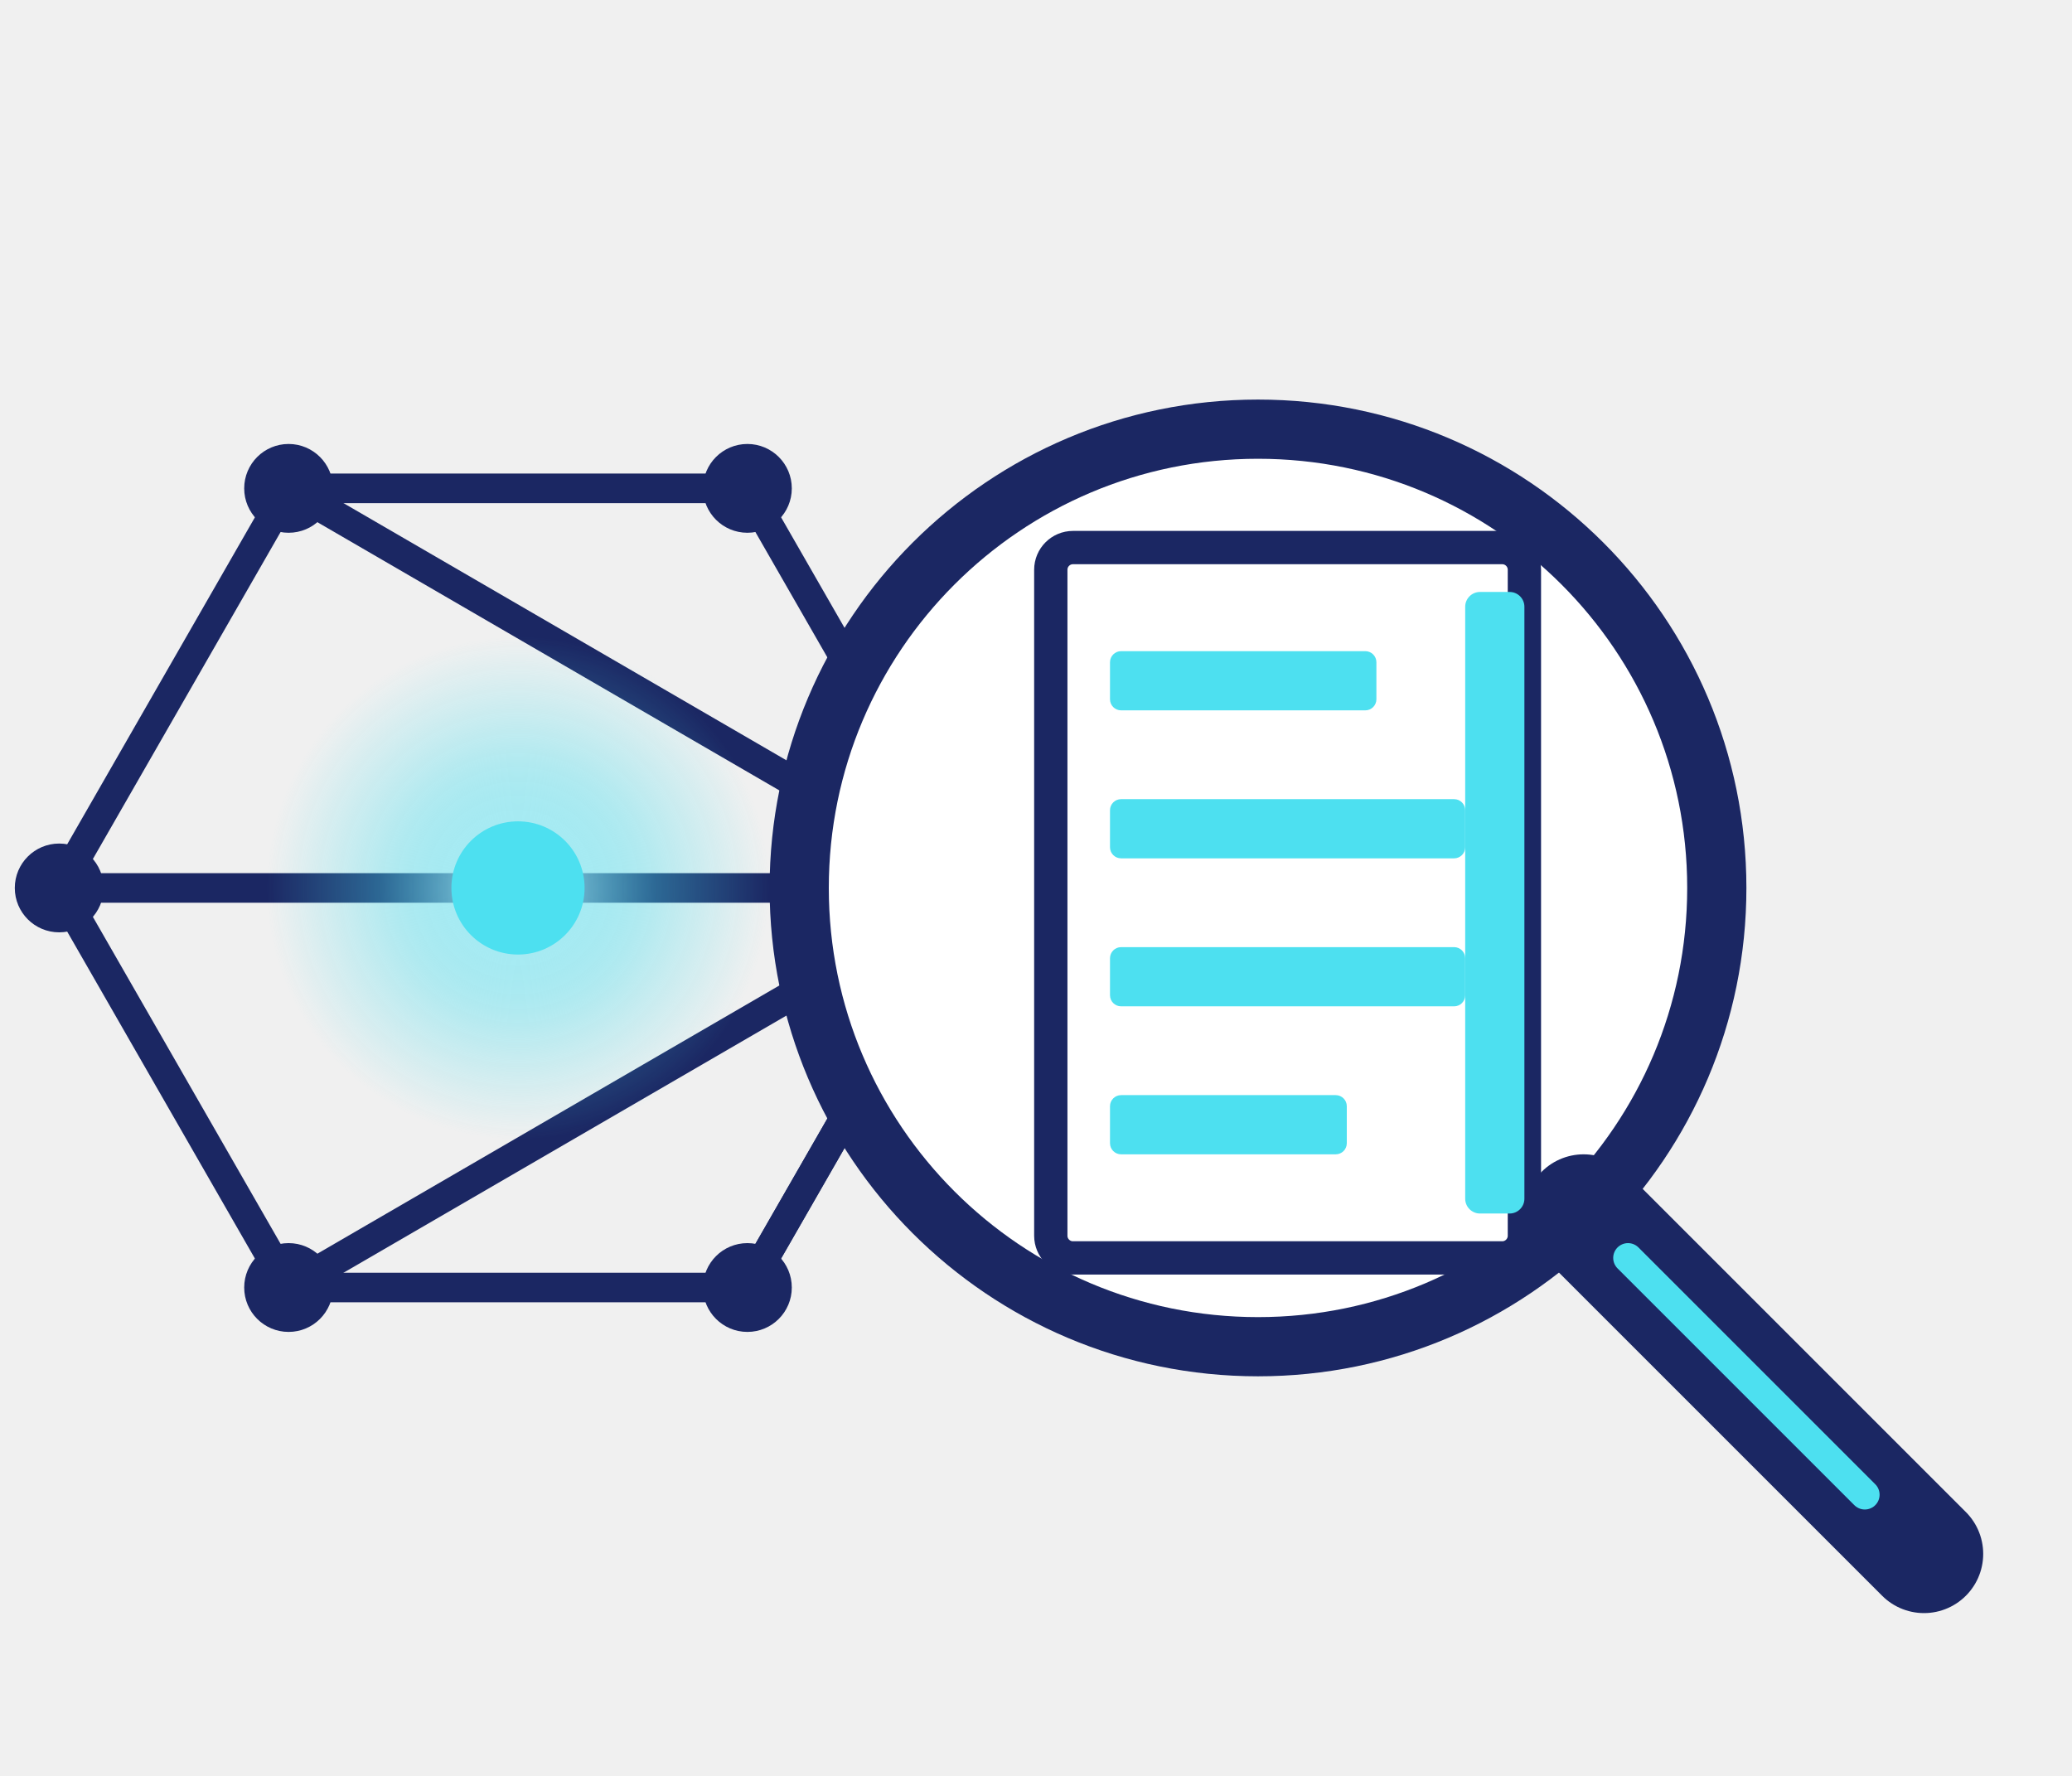
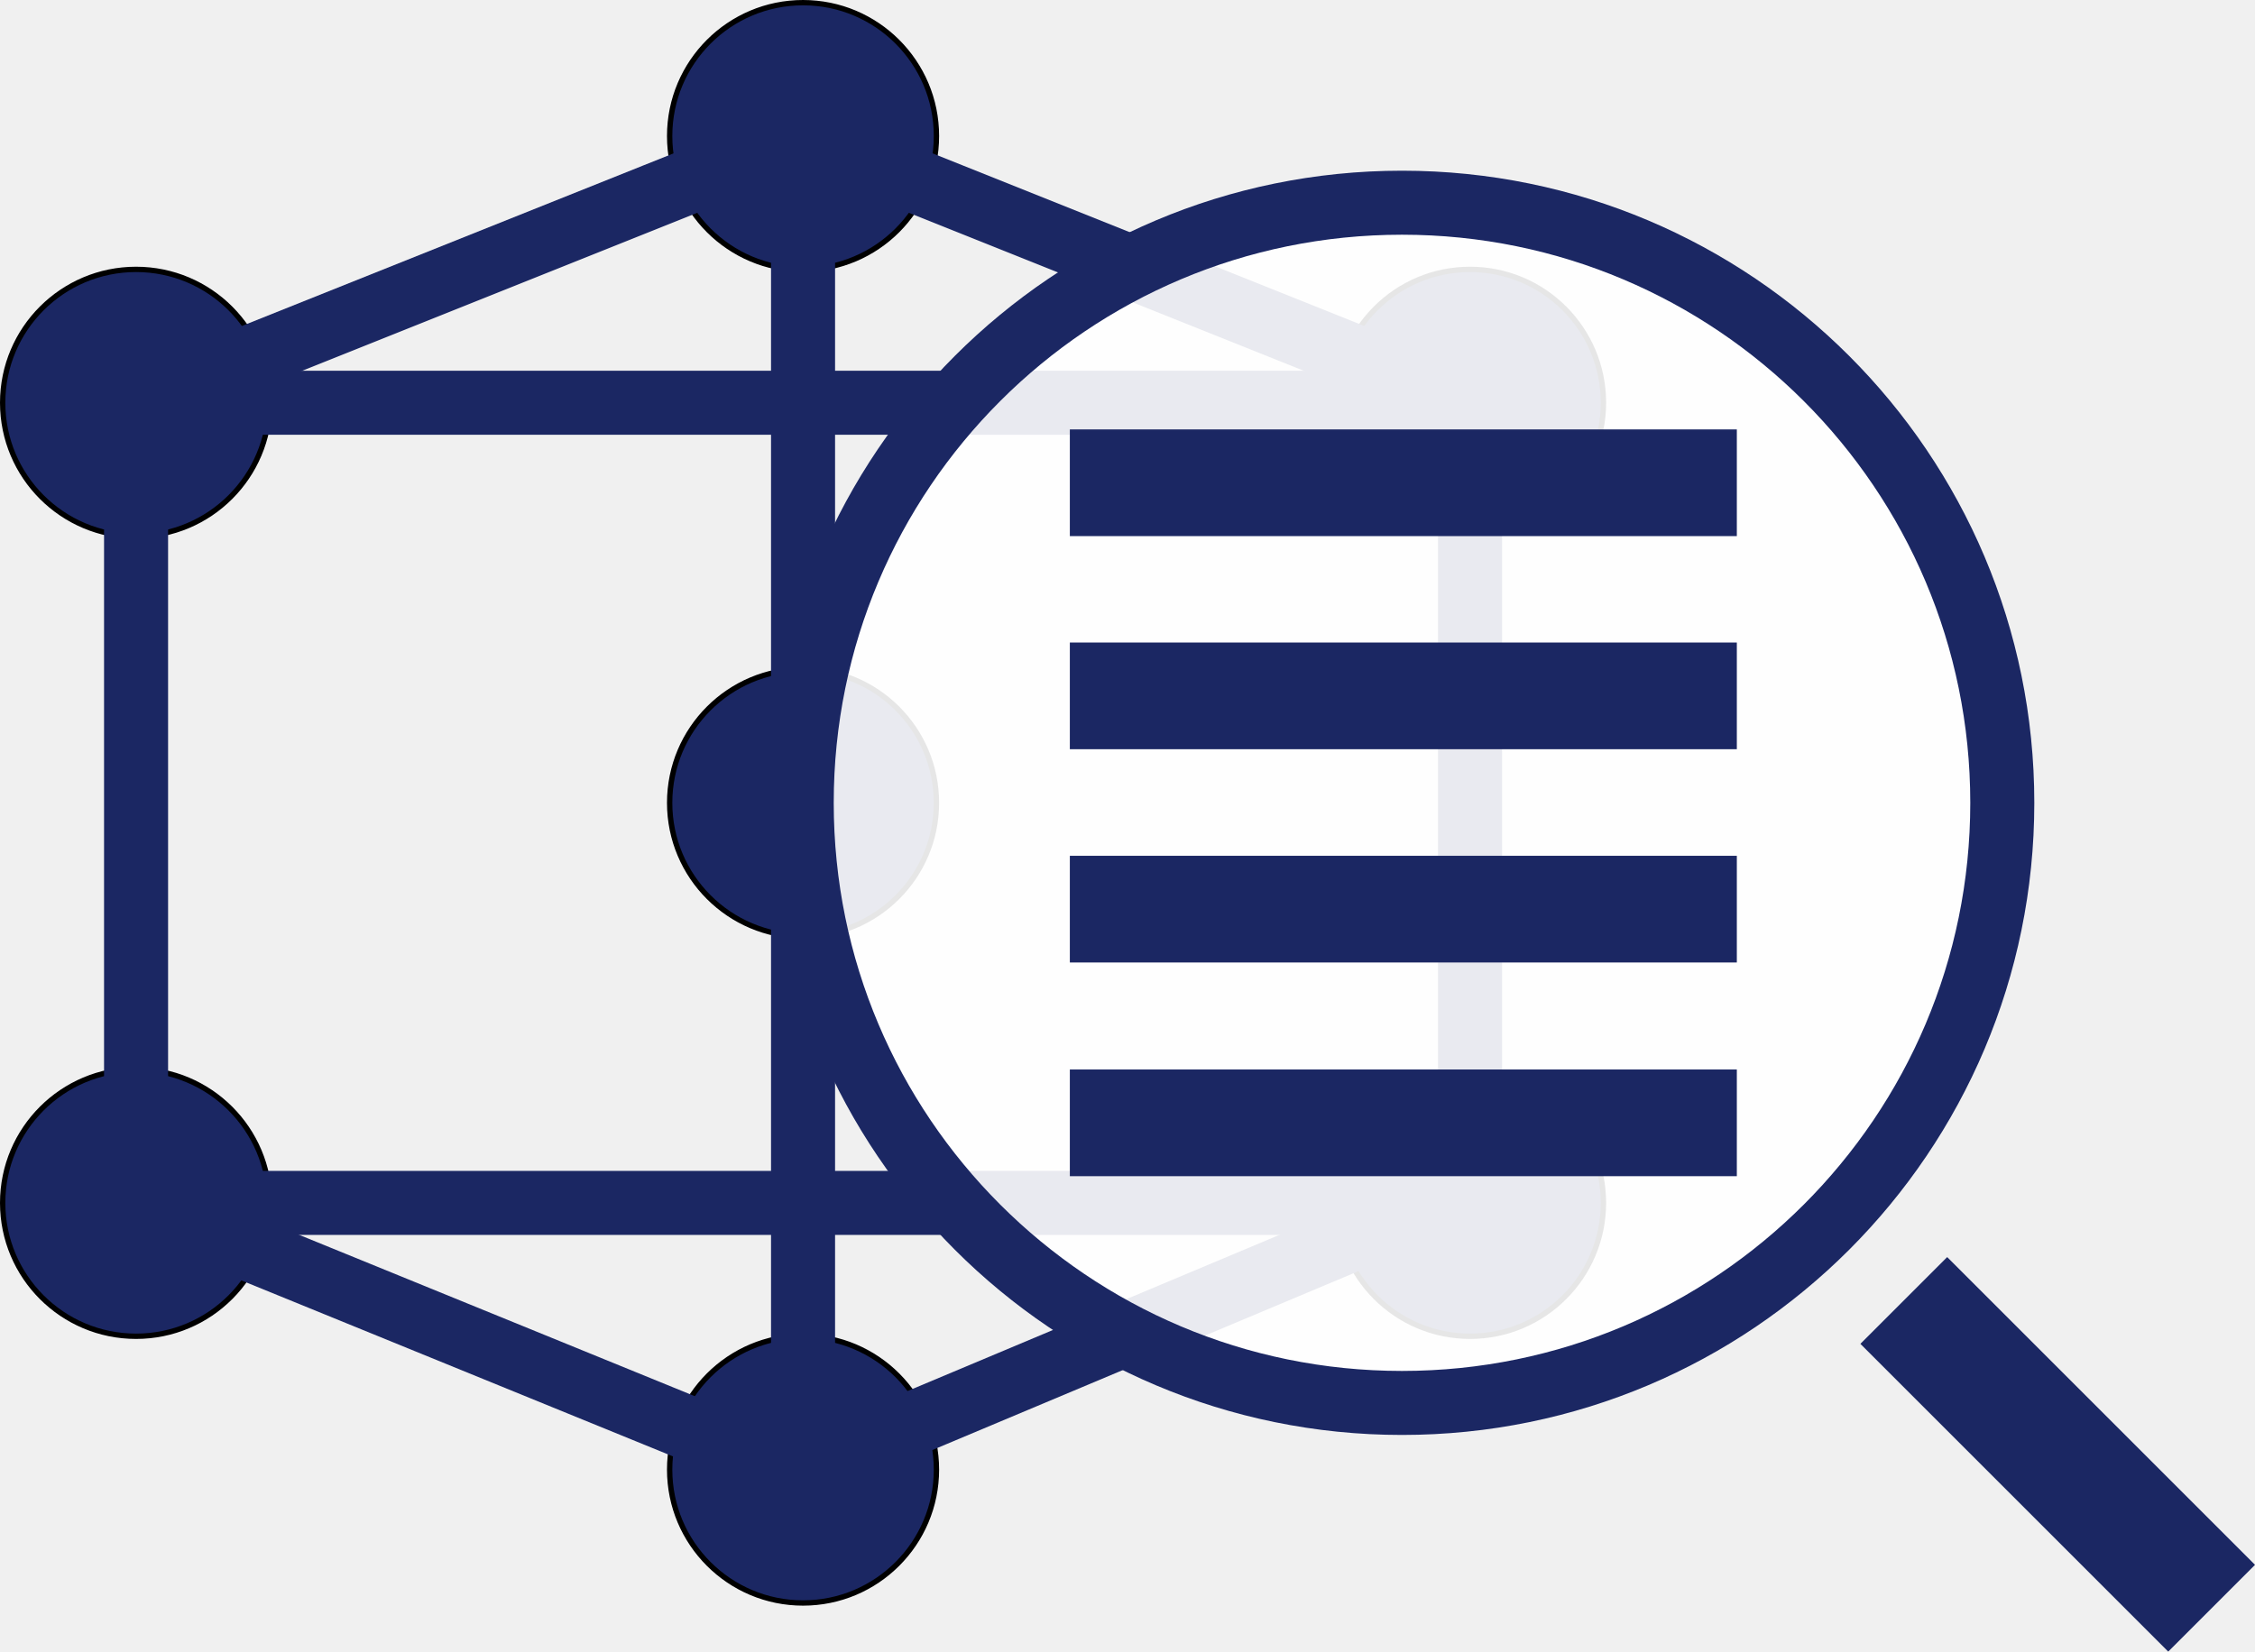
- <svg xmlns="http://www.w3.org/2000/svg" viewBox="0 0 280 240" fill="none" role="img" aria-label="a14y">
+ <svg xmlns="http://www.w3.org/2000/svg" viewBox="0 0 422.61 309.61" role="img" aria-label="a14y">
  <defs>
-     <radialGradient id="a14y-mark48-glow" cx="0.5" cy="0.5" r="0.5">
-       <stop offset="0%" stop-color="#b8eff7" stop-opacity="1" />
-       <stop offset="55%" stop-color="#4de0f0" stop-opacity="0.35" />
-       <stop offset="100%" stop-color="#4de0f0" stop-opacity="0" />
-     </radialGradient>
+     <style>
+       .m48-1 { stroke-width: 20px; }
+       .m48-1, .m48-2, .m48-3 { fill: none; stroke: #1b2763; }
+       .m48-1, .m48-2, .m48-3, .m48-4 { stroke-miterlimit: 10; }
+       .m48-2 { stroke-width: 23px; }
+       .m48-3 { stroke-width: 12px; }
+       .m48-5 { fill: #fff; opacity: .9; }
+       .m48-4 { fill: #1b2763; stroke: #000; }
+     </style>
  </defs>
-   <g stroke="#1b2763" stroke-width="4" stroke-linecap="round">
-     <line x1="132" y1="120" x2="101" y2="66" />
-     <line x1="132" y1="120" x2="39" y2="66" />
-     <line x1="132" y1="120" x2="8" y2="120" />
-     <line x1="132" y1="120" x2="39" y2="174" />
-     <line x1="132" y1="120" x2="101" y2="174" />
-     <line x1="101" y1="66" x2="39" y2="66" />
-     <line x1="39" y1="66" x2="8" y2="120" />
-     <line x1="8" y1="120" x2="39" y2="174" />
-     <line x1="39" y1="174" x2="101" y2="174" />
-     <line x1="101" y1="174" x2="132" y2="120" />
-   </g>
-   <g fill="#1b2763">
-     <circle cx="132" cy="120" r="6" />
-     <circle cx="101" cy="66" r="6" />
-     <circle cx="39" cy="66" r="6" />
-     <circle cx="8" cy="120" r="6" />
-     <circle cx="39" cy="174" r="6" />
-     <circle cx="101" cy="174" r="6" />
-   </g>
-   <circle cx="70" cy="120" r="34" fill="url(#a14y-mark48-glow)" />
-   <circle cx="70" cy="120" r="9" fill="#4de0f0" />
-   <circle cx="170" cy="120" r="62" fill="#ffffff" stroke="#1b2763" stroke-width="8" />
-   <rect x="142" y="74" width="64" height="96" rx="3" fill="#ffffff" stroke="#1b2763" stroke-width="4.5" />
-   <g fill="#4de0f0">
-     <rect x="150" y="88" width="36" height="8" rx="1.5" />
-     <rect x="150" y="108" width="48" height="8" rx="1.5" />
-     <rect x="150" y="128" width="48" height="8" rx="1.5" />
-     <rect x="150" y="148" width="32" height="8" rx="1.5" />
-   </g>
-   <rect x="198" y="80" width="8" height="84" rx="2" fill="#4de0f0" />
-   <line x1="214" y1="164" x2="260" y2="210" stroke="#1b2763" stroke-width="16" stroke-linecap="round" />
-   <line x1="220" y1="170" x2="252" y2="202" stroke="#4de0f0" stroke-width="4" stroke-linecap="round" />
+   <circle class="m48-4" cx="25.5" cy="75.5" r="25" />
+   <circle class="m48-4" cx="150.5" cy="275.5" r="25" />
+   <circle class="m48-4" cx="275.5" cy="225.5" r="25" />
+   <circle class="m48-4" cx="25.5" cy="225.5" r="25" />
+   <circle class="m48-4" cx="275.5" cy="75.5" r="25" />
+   <circle class="m48-4" cx="150.5" cy="25.5" r="25" />
+   <circle class="m48-4" cx="150.5" cy="150.5" r="25" />
+   <line class="m48-3" x1="150.5" y1="25.5" x2="25.5" y2="75.5" />
+   <line class="m48-3" x1="275.5" y1="75.5" x2="150.5" y2="25.5" />
+   <line class="m48-3" x1="275.5" y1="223" x2="275.5" y2="75.5" />
+   <line class="m48-3" x1="150.5" y1="275.5" x2="275.5" y2="223" />
+   <line class="m48-3" x1="25.5" y1="225.5" x2="148.08" y2="275.5" />
+   <line class="m48-3" x1="25.5" y1="75.5" x2="25.5" y2="225.5" />
+   <line class="m48-3" x1="25.5" y1="75.5" x2="275.5" y2="75.5" />
+   <line class="m48-3" x1="25.5" y1="225.5" x2="275.5" y2="225.5" />
+   <line class="m48-3" x1="150.5" y1="25.5" x2="150.5" y2="275.5" />
+   <circle class="m48-5" cx="262.5" cy="150.5" r="112.5" />
+   <circle class="m48-3" cx="262.75" cy="150.5" r="112.5" />
+   <line class="m48-2" x1="356.79" y1="243.79" x2="414.48" y2="301.48" />
+   <line class="m48-1" x1="200.5" y1="90.5" x2="325.5" y2="90.5" />
+   <line class="m48-1" x1="200.5" y1="130.45" x2="325.5" y2="130.45" />
+   <line class="m48-1" x1="200.5" y1="170.43" x2="325.5" y2="170.43" />
+   <line class="m48-1" x1="200.5" y1="210.49" x2="325.5" y2="210.49" />
</svg>
